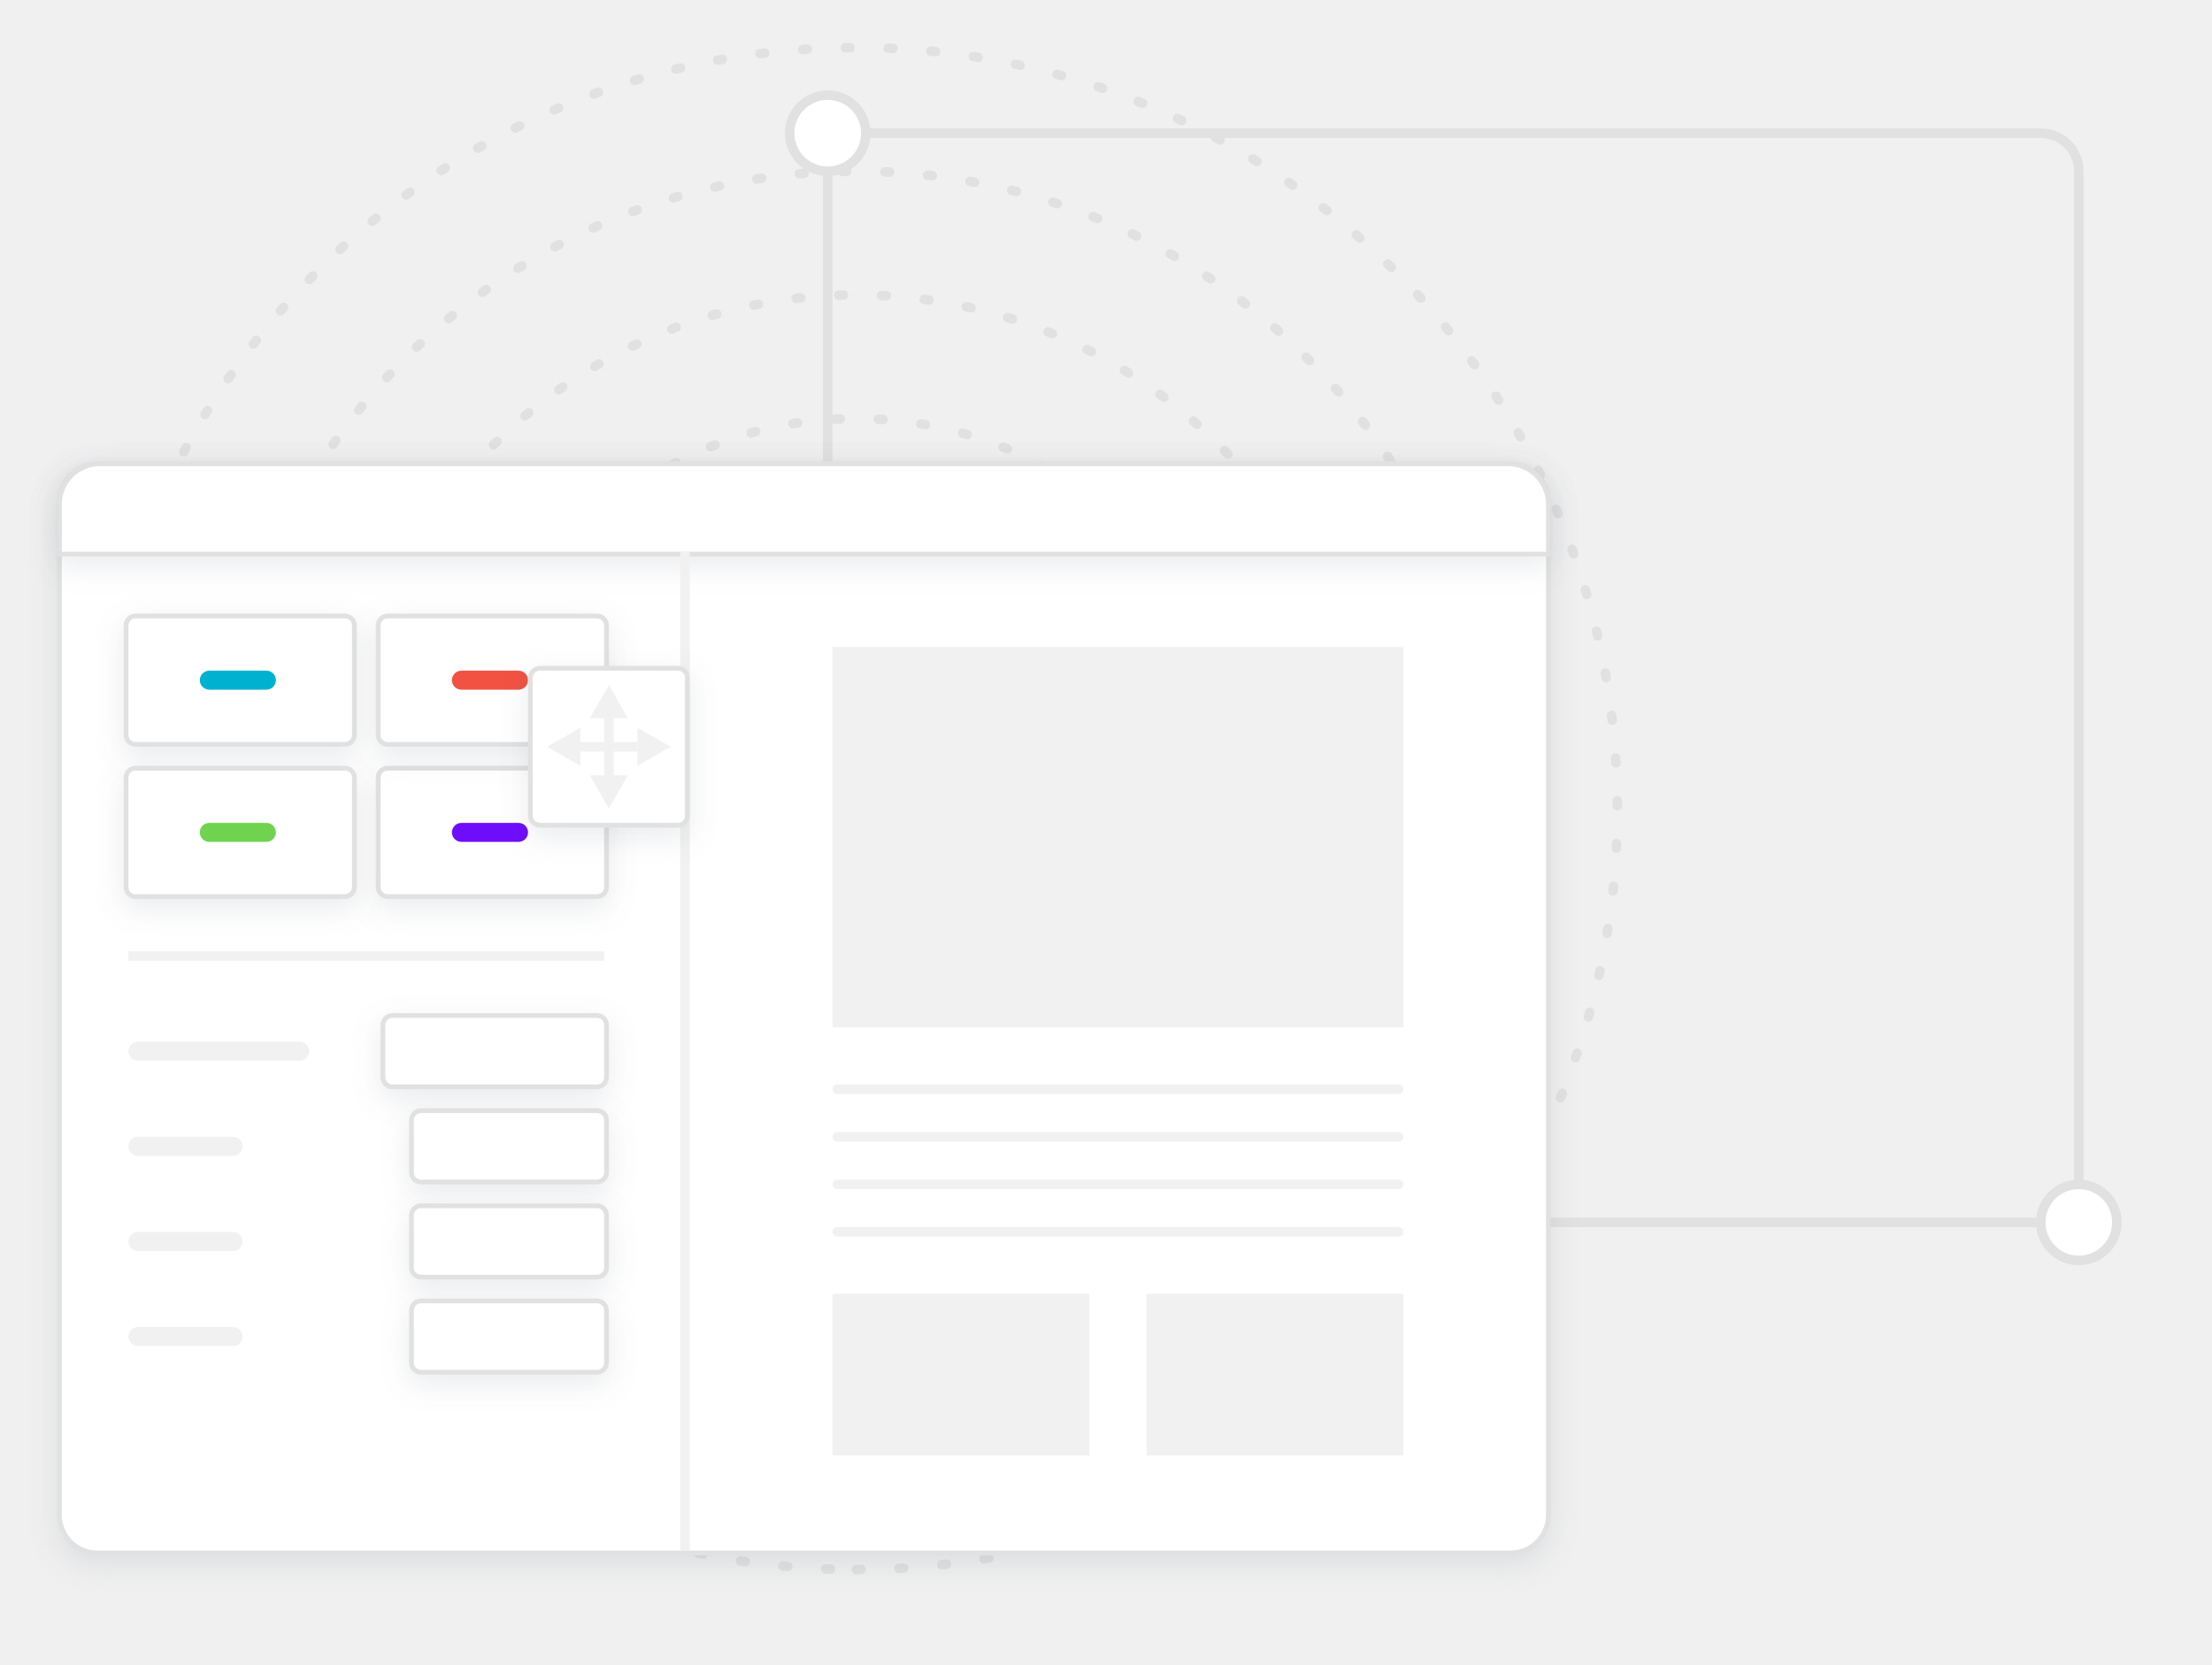
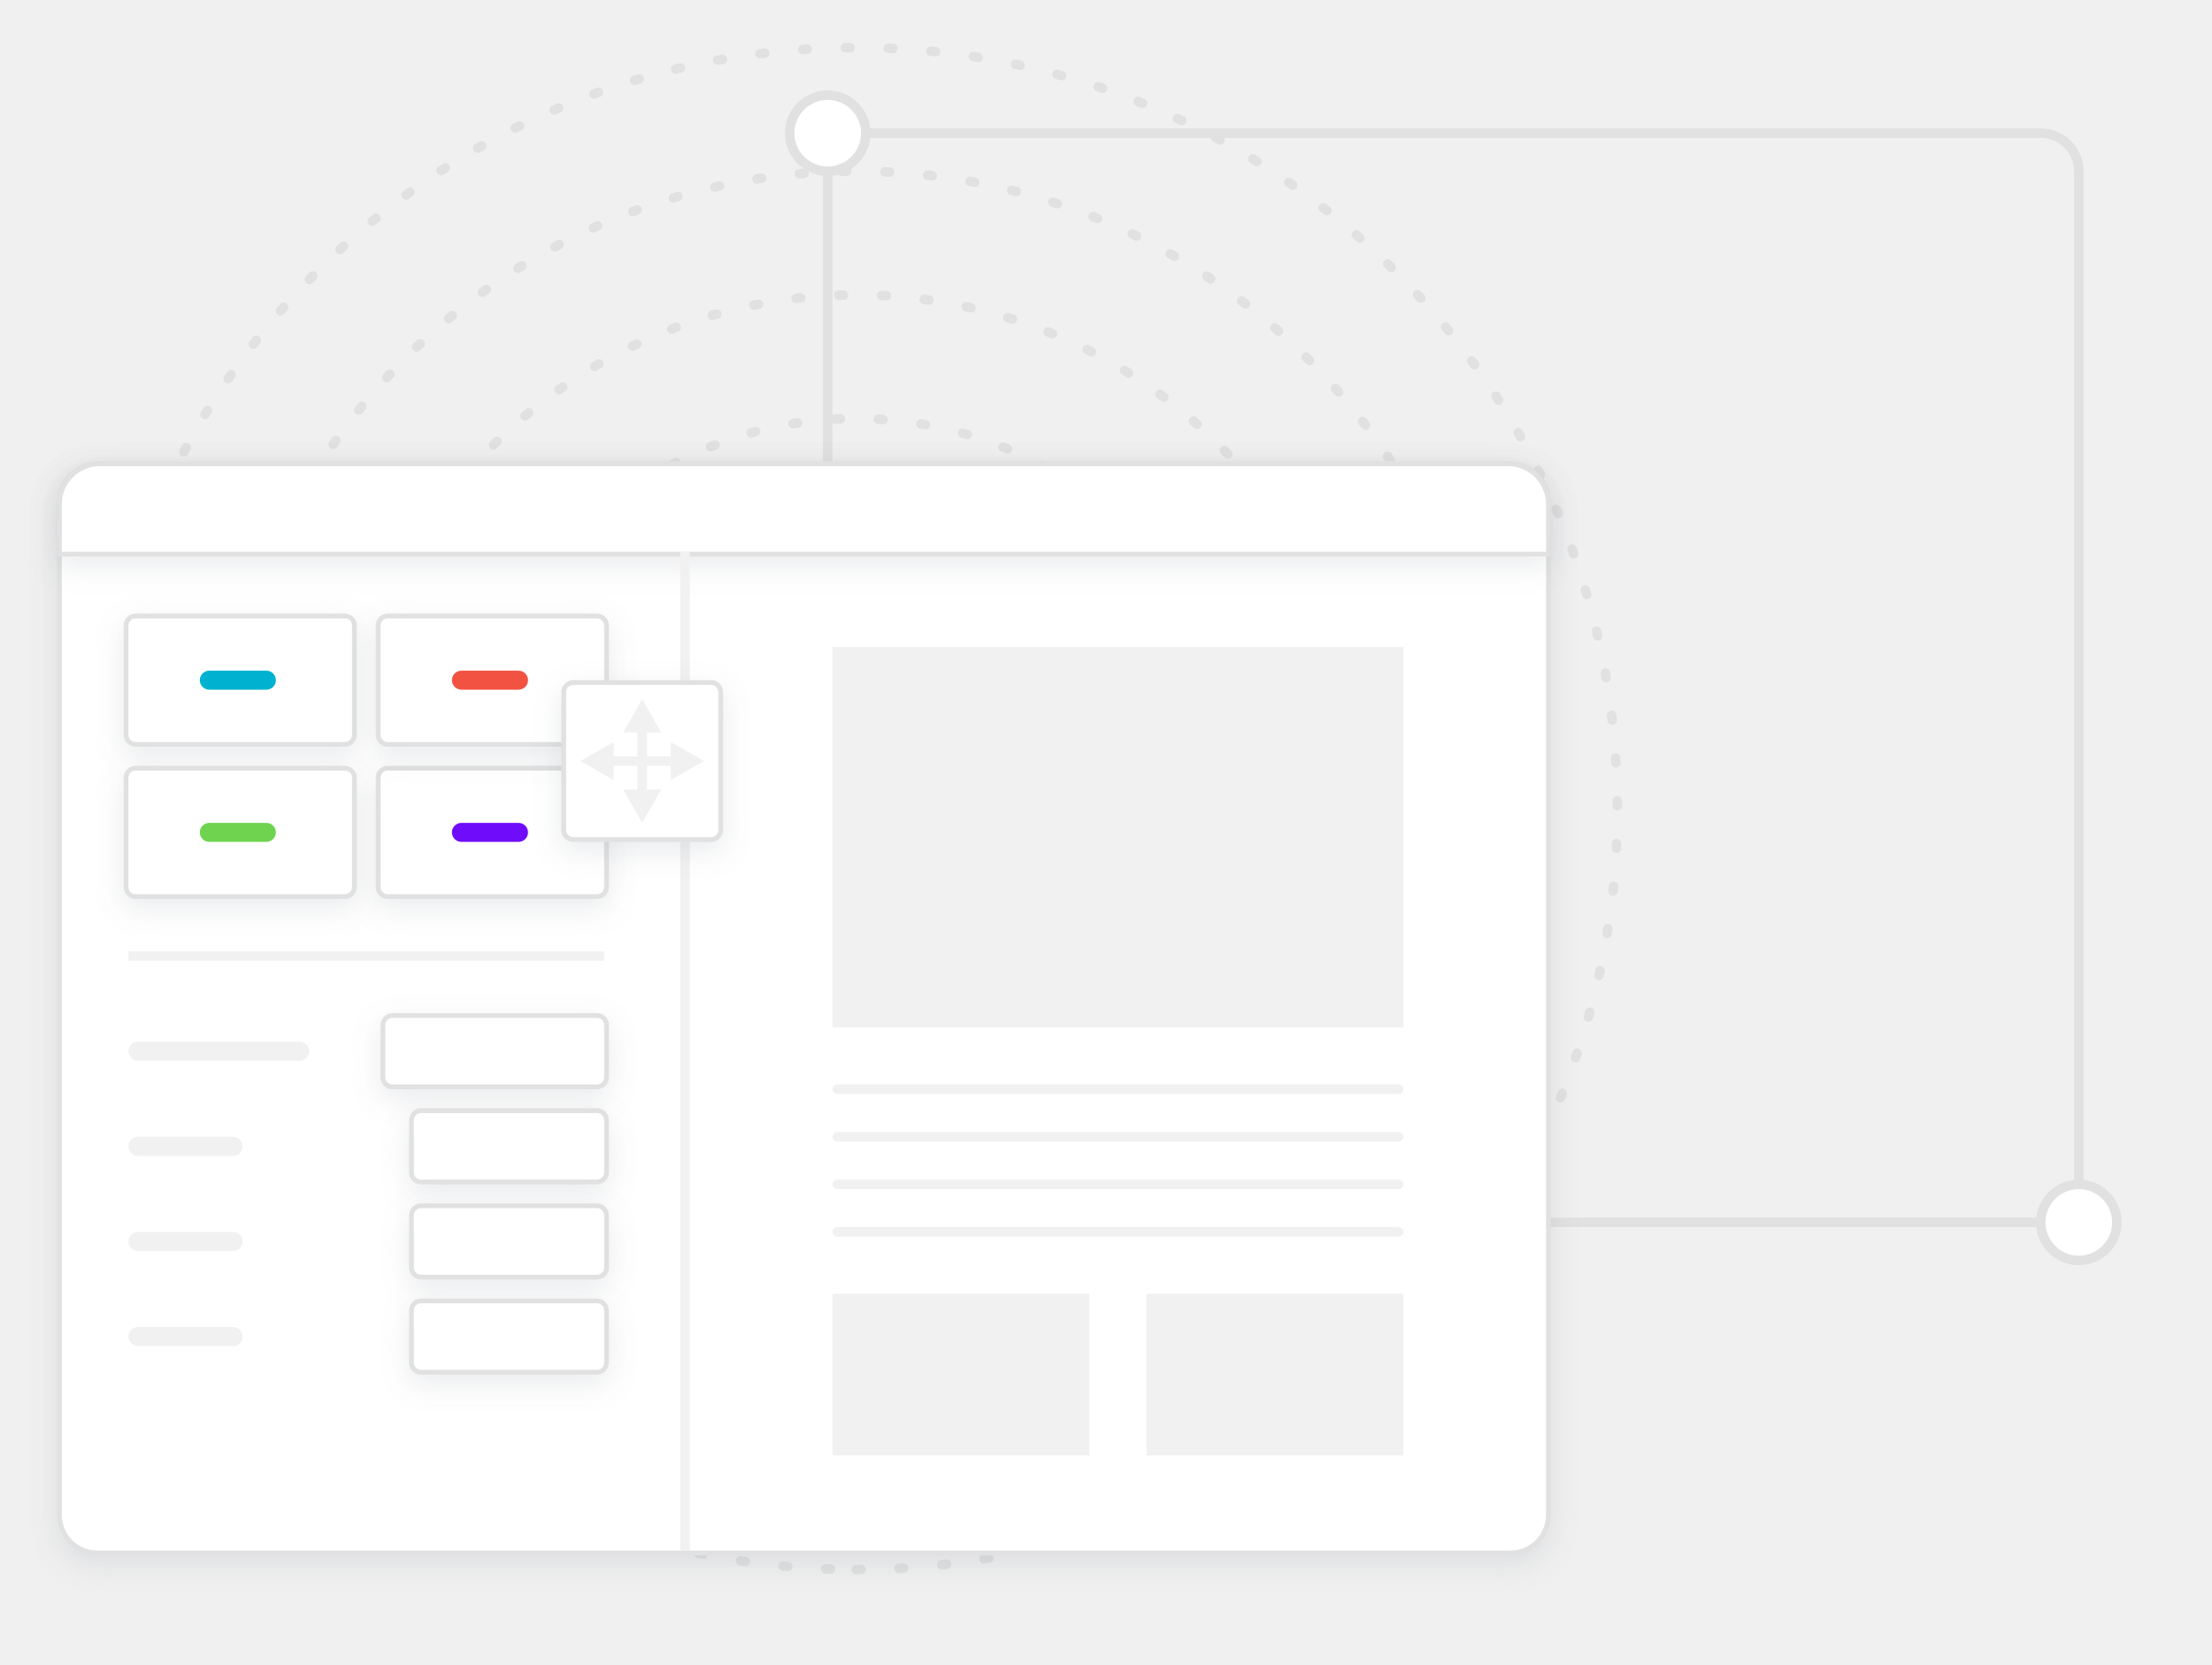
<svg xmlns="http://www.w3.org/2000/svg" xmlns:xlink="http://www.w3.org/1999/xlink" width="465" height="350" viewBox="0 0 465 350">
  <defs>
    <rect id="email-b" width="312" height="228" x="0" y="0" rx="8" />
    <filter id="email-a" width="107.1%" height="109.6%" x="-3.5%" y="-3.9%" filterUnits="objectBoundingBox">
      <feMorphology in="SourceAlpha" operator="dilate" radius="1" result="shadowSpreadOuter1" />
      <feOffset dy="2" in="shadowSpreadOuter1" result="shadowOffsetOuter1" />
      <feGaussianBlur in="shadowOffsetOuter1" result="shadowBlurOuter1" stdDeviation="3" />
      <feComposite in="shadowBlurOuter1" in2="SourceAlpha" operator="out" result="shadowBlurOuter1" />
      <feColorMatrix in="shadowBlurOuter1" values="0 0 0 0 0.208   0 0 0 0 0.259   0 0 0 0 0.329  0 0 0 0.101 0" />
    </filter>
    <path id="email-d" d="M8,0 L304,0 C308.418,-8.11624501e-16 312,3.582 312,8 L312,18 L312,18 L0,18 L0,8 C-5.41083001e-16,3.582 3.582,8.11624501e-16 8,0 Z" />
    <filter id="email-c" width="107.1%" height="222.2%" x="-3.5%" y="-50%" filterUnits="objectBoundingBox">
      <feMorphology in="SourceAlpha" operator="dilate" radius="1" result="shadowSpreadOuter1" />
      <feOffset dy="2" in="shadowSpreadOuter1" result="shadowOffsetOuter1" />
      <feGaussianBlur in="shadowOffsetOuter1" result="shadowBlurOuter1" stdDeviation="3" />
      <feComposite in="shadowBlurOuter1" in2="SourceAlpha" operator="out" result="shadowBlurOuter1" />
      <feColorMatrix in="shadowBlurOuter1" values="0 0 0 0 0.208   0 0 0 0 0.259   0 0 0 0 0.329  0 0 0 0.101 0" />
    </filter>
    <rect id="email-f" width="46" height="14" x="54" y="0" rx="2" />
    <filter id="email-e" width="147.8%" height="257.1%" x="-23.9%" y="-64.3%" filterUnits="objectBoundingBox">
      <feMorphology in="SourceAlpha" operator="dilate" radius="1" result="shadowSpreadOuter1" />
      <feOffset dy="2" in="shadowSpreadOuter1" result="shadowOffsetOuter1" />
      <feGaussianBlur in="shadowOffsetOuter1" result="shadowBlurOuter1" stdDeviation="3" />
      <feComposite in="shadowBlurOuter1" in2="SourceAlpha" operator="out" result="shadowBlurOuter1" />
      <feColorMatrix in="shadowBlurOuter1" values="0 0 0 0 0.208   0 0 0 0 0.259   0 0 0 0 0.329  0 0 0 0.101 0" />
    </filter>
    <rect id="email-h" width="40" height="14" x="60" y="0" rx="2" />
    <filter id="email-g" width="155%" height="257.1%" x="-27.5%" y="-64.3%" filterUnits="objectBoundingBox">
      <feMorphology in="SourceAlpha" operator="dilate" radius="1" result="shadowSpreadOuter1" />
      <feOffset dy="2" in="shadowSpreadOuter1" result="shadowOffsetOuter1" />
      <feGaussianBlur in="shadowOffsetOuter1" result="shadowBlurOuter1" stdDeviation="3" />
      <feComposite in="shadowBlurOuter1" in2="SourceAlpha" operator="out" result="shadowBlurOuter1" />
      <feColorMatrix in="shadowBlurOuter1" values="0 0 0 0 0.208   0 0 0 0 0.259   0 0 0 0 0.329  0 0 0 0.101 0" />
    </filter>
    <rect id="email-j" width="40" height="14" x="60" y="0" rx="2" />
    <filter id="email-i" width="155%" height="257.1%" x="-27.5%" y="-64.3%" filterUnits="objectBoundingBox">
      <feMorphology in="SourceAlpha" operator="dilate" radius="1" result="shadowSpreadOuter1" />
      <feOffset dy="2" in="shadowSpreadOuter1" result="shadowOffsetOuter1" />
      <feGaussianBlur in="shadowOffsetOuter1" result="shadowBlurOuter1" stdDeviation="3" />
      <feComposite in="shadowBlurOuter1" in2="SourceAlpha" operator="out" result="shadowBlurOuter1" />
      <feColorMatrix in="shadowBlurOuter1" values="0 0 0 0 0.208   0 0 0 0 0.259   0 0 0 0 0.329  0 0 0 0.101 0" />
    </filter>
    <rect id="email-l" width="40" height="14" x="60" y="0" rx="2" />
    <filter id="email-k" width="155%" height="257.1%" x="-27.5%" y="-64.3%" filterUnits="objectBoundingBox">
      <feMorphology in="SourceAlpha" operator="dilate" radius="1" result="shadowSpreadOuter1" />
      <feOffset dy="2" in="shadowSpreadOuter1" result="shadowOffsetOuter1" />
      <feGaussianBlur in="shadowOffsetOuter1" result="shadowBlurOuter1" stdDeviation="3" />
      <feComposite in="shadowBlurOuter1" in2="SourceAlpha" operator="out" result="shadowBlurOuter1" />
      <feColorMatrix in="shadowBlurOuter1" values="0 0 0 0 0.208   0 0 0 0 0.259   0 0 0 0 0.329  0 0 0 0.101 0" />
    </filter>
    <rect id="email-n" width="47" height="26" x="0" y="0" rx="2" />
    <filter id="email-m" width="146.8%" height="184.6%" x="-23.4%" y="-34.6%" filterUnits="objectBoundingBox">
      <feMorphology in="SourceAlpha" operator="dilate" radius="1" result="shadowSpreadOuter1" />
      <feOffset dy="2" in="shadowSpreadOuter1" result="shadowOffsetOuter1" />
      <feGaussianBlur in="shadowOffsetOuter1" result="shadowBlurOuter1" stdDeviation="3" />
      <feComposite in="shadowBlurOuter1" in2="SourceAlpha" operator="out" result="shadowBlurOuter1" />
      <feColorMatrix in="shadowBlurOuter1" values="0 0 0 0 0.208   0 0 0 0 0.259   0 0 0 0 0.329  0 0 0 0.101 0" />
    </filter>
    <rect id="email-p" width="47" height="26" x="0" y="0" rx="2" />
    <filter id="email-o" width="146.8%" height="184.6%" x="-23.4%" y="-34.6%" filterUnits="objectBoundingBox">
      <feMorphology in="SourceAlpha" operator="dilate" radius="1" result="shadowSpreadOuter1" />
      <feOffset dy="2" in="shadowSpreadOuter1" result="shadowOffsetOuter1" />
      <feGaussianBlur in="shadowOffsetOuter1" result="shadowBlurOuter1" stdDeviation="3" />
      <feComposite in="shadowBlurOuter1" in2="SourceAlpha" operator="out" result="shadowBlurOuter1" />
      <feColorMatrix in="shadowBlurOuter1" values="0 0 0 0 0.208   0 0 0 0 0.259   0 0 0 0 0.329  0 0 0 0.101 0" />
    </filter>
    <rect id="email-r" width="47" height="26" x="0" y="0" rx="2" />
    <filter id="email-q" width="146.8%" height="184.6%" x="-23.4%" y="-34.6%" filterUnits="objectBoundingBox">
      <feMorphology in="SourceAlpha" operator="dilate" radius="1" result="shadowSpreadOuter1" />
      <feOffset dy="2" in="shadowSpreadOuter1" result="shadowOffsetOuter1" />
      <feGaussianBlur in="shadowOffsetOuter1" result="shadowBlurOuter1" stdDeviation="3" />
      <feComposite in="shadowBlurOuter1" in2="SourceAlpha" operator="out" result="shadowBlurOuter1" />
      <feColorMatrix in="shadowBlurOuter1" values="0 0 0 0 0.208   0 0 0 0 0.259   0 0 0 0 0.329  0 0 0 0.101 0" />
    </filter>
    <rect id="email-t" width="47" height="26" x="0" y="0" rx="2" />
    <filter id="email-s" width="146.8%" height="184.6%" x="-23.4%" y="-34.6%" filterUnits="objectBoundingBox">
      <feMorphology in="SourceAlpha" operator="dilate" radius="1" result="shadowSpreadOuter1" />
      <feOffset dy="2" in="shadowSpreadOuter1" result="shadowOffsetOuter1" />
      <feGaussianBlur in="shadowOffsetOuter1" result="shadowBlurOuter1" stdDeviation="3" />
      <feComposite in="shadowBlurOuter1" in2="SourceAlpha" operator="out" result="shadowBlurOuter1" />
      <feColorMatrix in="shadowBlurOuter1" values="0 0 0 0 0.208   0 0 0 0 0.259   0 0 0 0 0.329  0 0 0 0.101 0" />
    </filter>
    <rect id="email-v" width="32" height="32" x="0" y="0" rx="2" />
    <filter id="email-u" width="168.8%" height="168.8%" x="-34.4%" y="-28.1%" filterUnits="objectBoundingBox">
      <feMorphology in="SourceAlpha" operator="dilate" radius="1" result="shadowSpreadOuter1" />
      <feOffset dy="2" in="shadowSpreadOuter1" result="shadowOffsetOuter1" />
      <feGaussianBlur in="shadowOffsetOuter1" result="shadowBlurOuter1" stdDeviation="3" />
      <feComposite in="shadowBlurOuter1" in2="SourceAlpha" operator="out" result="shadowBlurOuter1" />
      <feColorMatrix in="shadowBlurOuter1" values="0 0 0 0 0.208   0 0 0 0 0.259   0 0 0 0 0.329  0 0 0 0.101 0" />
    </filter>
  </defs>
  <g fill="none" fill-rule="evenodd">
    <g stroke="#E1E1E1" stroke-dasharray="1 8" stroke-linecap="round" stroke-linejoin="round" stroke-width="2" transform="translate(20 10)">
      <path d="M160,320 C248.366,320 320,248.366 320,160 C320,71.634 248.366,0 160,0 C71.634,0 0,71.634 0,160 C0,248.366 71.634,320 160,320 Z" />
      <path d="M160,294 C234.006,294 294,234.006 294,160 C294,85.994 234.006,26 160,26 C85.994,26 26,85.994 26,160 C26,234.006 85.994,294 160,294 Z" />
      <path d="M160,268 C219.647,268 268,219.647 268,160 C268,100.353 219.647,52 160,52 C100.353,52 52,100.353 52,160 C52,219.647 100.353,268 160,268 Z" />
      <path d="M160,242 C205.287,242 242,205.287 242,160 C242,114.713 205.287,78 160,78 C114.713,78 78,114.713 78,160 C78,205.287 114.713,242 160,242 Z" />
    </g>
    <rect width="263" height="229" x="174" y="28" stroke="#E1E1E1" stroke-width="2" rx="8" />
    <circle cx="174" cy="28" r="8" fill="#FFF" stroke="#E1E1E1" stroke-width="2" />
    <circle cx="437" cy="257" r="8" fill="#FFF" stroke="#E1E1E1" stroke-width="2" />
    <g transform="translate(13 98)">
      <use fill="#000" filter="url(#email-a)" xlink:href="#email-b" />
      <rect width="313" height="229" x="-.5" y="-.5" fill="#FFF" stroke="#E1E1E1" rx="8" />
      <use fill="#000" filter="url(#email-c)" xlink:href="#email-d" />
      <path fill="#FFF" stroke="#E1E1E1" d="M312.5,18.5 L-0.5,18.5 L-0.5,8 C-0.5,5.653 0.451,3.528 1.99,1.99 C3.528,0.451 5.653,-0.5 8,-0.5 L304,-0.5 C306.347,-0.5 308.472,0.451 310.01,1.99 C311.549,3.528 312.5,5.653 312.5,8 L312.5,18.5 Z" />
      <rect width="100" height="2" x="14" y="102" fill="#F1F1F1" />
      <g transform="translate(14 116)">
        <use fill="#000" filter="url(#email-e)" xlink:href="#email-f" />
        <rect width="47" height="15" x="53.5" y="-.5" fill="#FFF" stroke="#E1E1E1" rx="2" />
        <rect width="38" height="4" y="5" fill="#F1F1F1" rx="2" />
      </g>
      <g transform="translate(14 136)">
        <use fill="#000" filter="url(#email-g)" xlink:href="#email-h" />
        <rect width="41" height="15" x="59.5" y="-.5" fill="#FFF" stroke="#E1E1E1" rx="2" />
        <rect width="24" height="4" y="5" fill="#F1F1F1" rx="2" />
      </g>
      <g transform="translate(14 156)">
        <use fill="#000" filter="url(#email-i)" xlink:href="#email-j" />
        <rect width="41" height="15" x="59.5" y="-.5" fill="#FFF" stroke="#E1E1E1" rx="2" />
        <rect width="24" height="4" y="5" fill="#F1F1F1" rx="2" />
      </g>
      <g transform="translate(14 176)">
        <use fill="#000" filter="url(#email-k)" xlink:href="#email-l" />
        <rect width="41" height="15" x="59.5" y="-.5" fill="#FFF" stroke="#E1E1E1" rx="2" />
        <rect width="24" height="4" y="5" fill="#F1F1F1" rx="2" />
      </g>
      <rect width="2" height="210" x="130" y="18" fill="#F1F1F1" />
      <g transform="translate(14 32)">
        <use fill="#000" filter="url(#email-m)" xlink:href="#email-n" />
        <rect width="48" height="27" x="-.5" y="-.5" fill="#FFF" stroke="#E1E1E1" rx="2" />
        <rect width="16" height="4" x="15" y="11" fill="#01B2D0" rx="2" />
      </g>
      <g transform="translate(67 64)">
        <use fill="#000" filter="url(#email-o)" xlink:href="#email-p" />
        <rect width="48" height="27" x="-.5" y="-.5" fill="#FFF" stroke="#E1E1E1" rx="2" />
        <rect width="16" height="4" x="15" y="11" fill="#6F0DFB" rx="2" />
      </g>
      <g transform="translate(67 32)">
        <use fill="#000" filter="url(#email-q)" xlink:href="#email-r" />
        <rect width="48" height="27" x="-.5" y="-.5" fill="#FFF" stroke="#E1E1E1" rx="2" />
        <rect width="16" height="4" x="15" y="11" fill="#F15242" rx="2" />
      </g>
      <g transform="translate(14 64)">
        <use fill="#000" filter="url(#email-s)" xlink:href="#email-t" />
        <rect width="48" height="27" x="-.5" y="-.5" fill="#FFF" stroke="#E1E1E1" rx="2" />
        <rect width="16" height="4" x="15" y="11" fill="#6FD350" rx="2" />
      </g>
      <g fill="#F1F1F1" transform="translate(162 38)">
        <rect width="120" height="80" />
        <rect width="54" height="34" y="136" />
        <rect width="54" height="34" x="66" y="136" />
        <rect width="120" height="2" y="102" rx="1" />
        <rect width="120" height="2" y="92" rx="1" />
        <rect width="120" height="2" y="112" rx="1" />
        <rect width="120" height="2" y="122" rx="1" />
      </g>
    </g>
-     <g transform="translate(112 141)">
+     <g transform="translate(119 144)">
      <use fill="#000" filter="url(#email-u)" xlink:href="#email-v" />
      <rect width="33" height="33" x="-.5" y="-.5" fill="#FFF" stroke="#E1E1E1" rx="2" />
      <g fill="#F1F1F1" transform="translate(12 3)">
        <rect width="2" height="14" x="3" y="7" />
        <polygon points="4 0 8 7 0 7" />
        <polygon points="4 19 8 26 0 26" transform="matrix(1 0 0 -1 0 45)" />
      </g>
      <g fill="#F1F1F1" transform="rotate(90 8.5 20.5)">
        <rect width="2" height="14" x="3" y="7" />
        <polygon points="4 0 8 7 0 7" />
        <polygon points="4 19 8 26 0 26" transform="matrix(1 0 0 -1 0 45)" />
      </g>
    </g>
  </g>
</svg>
